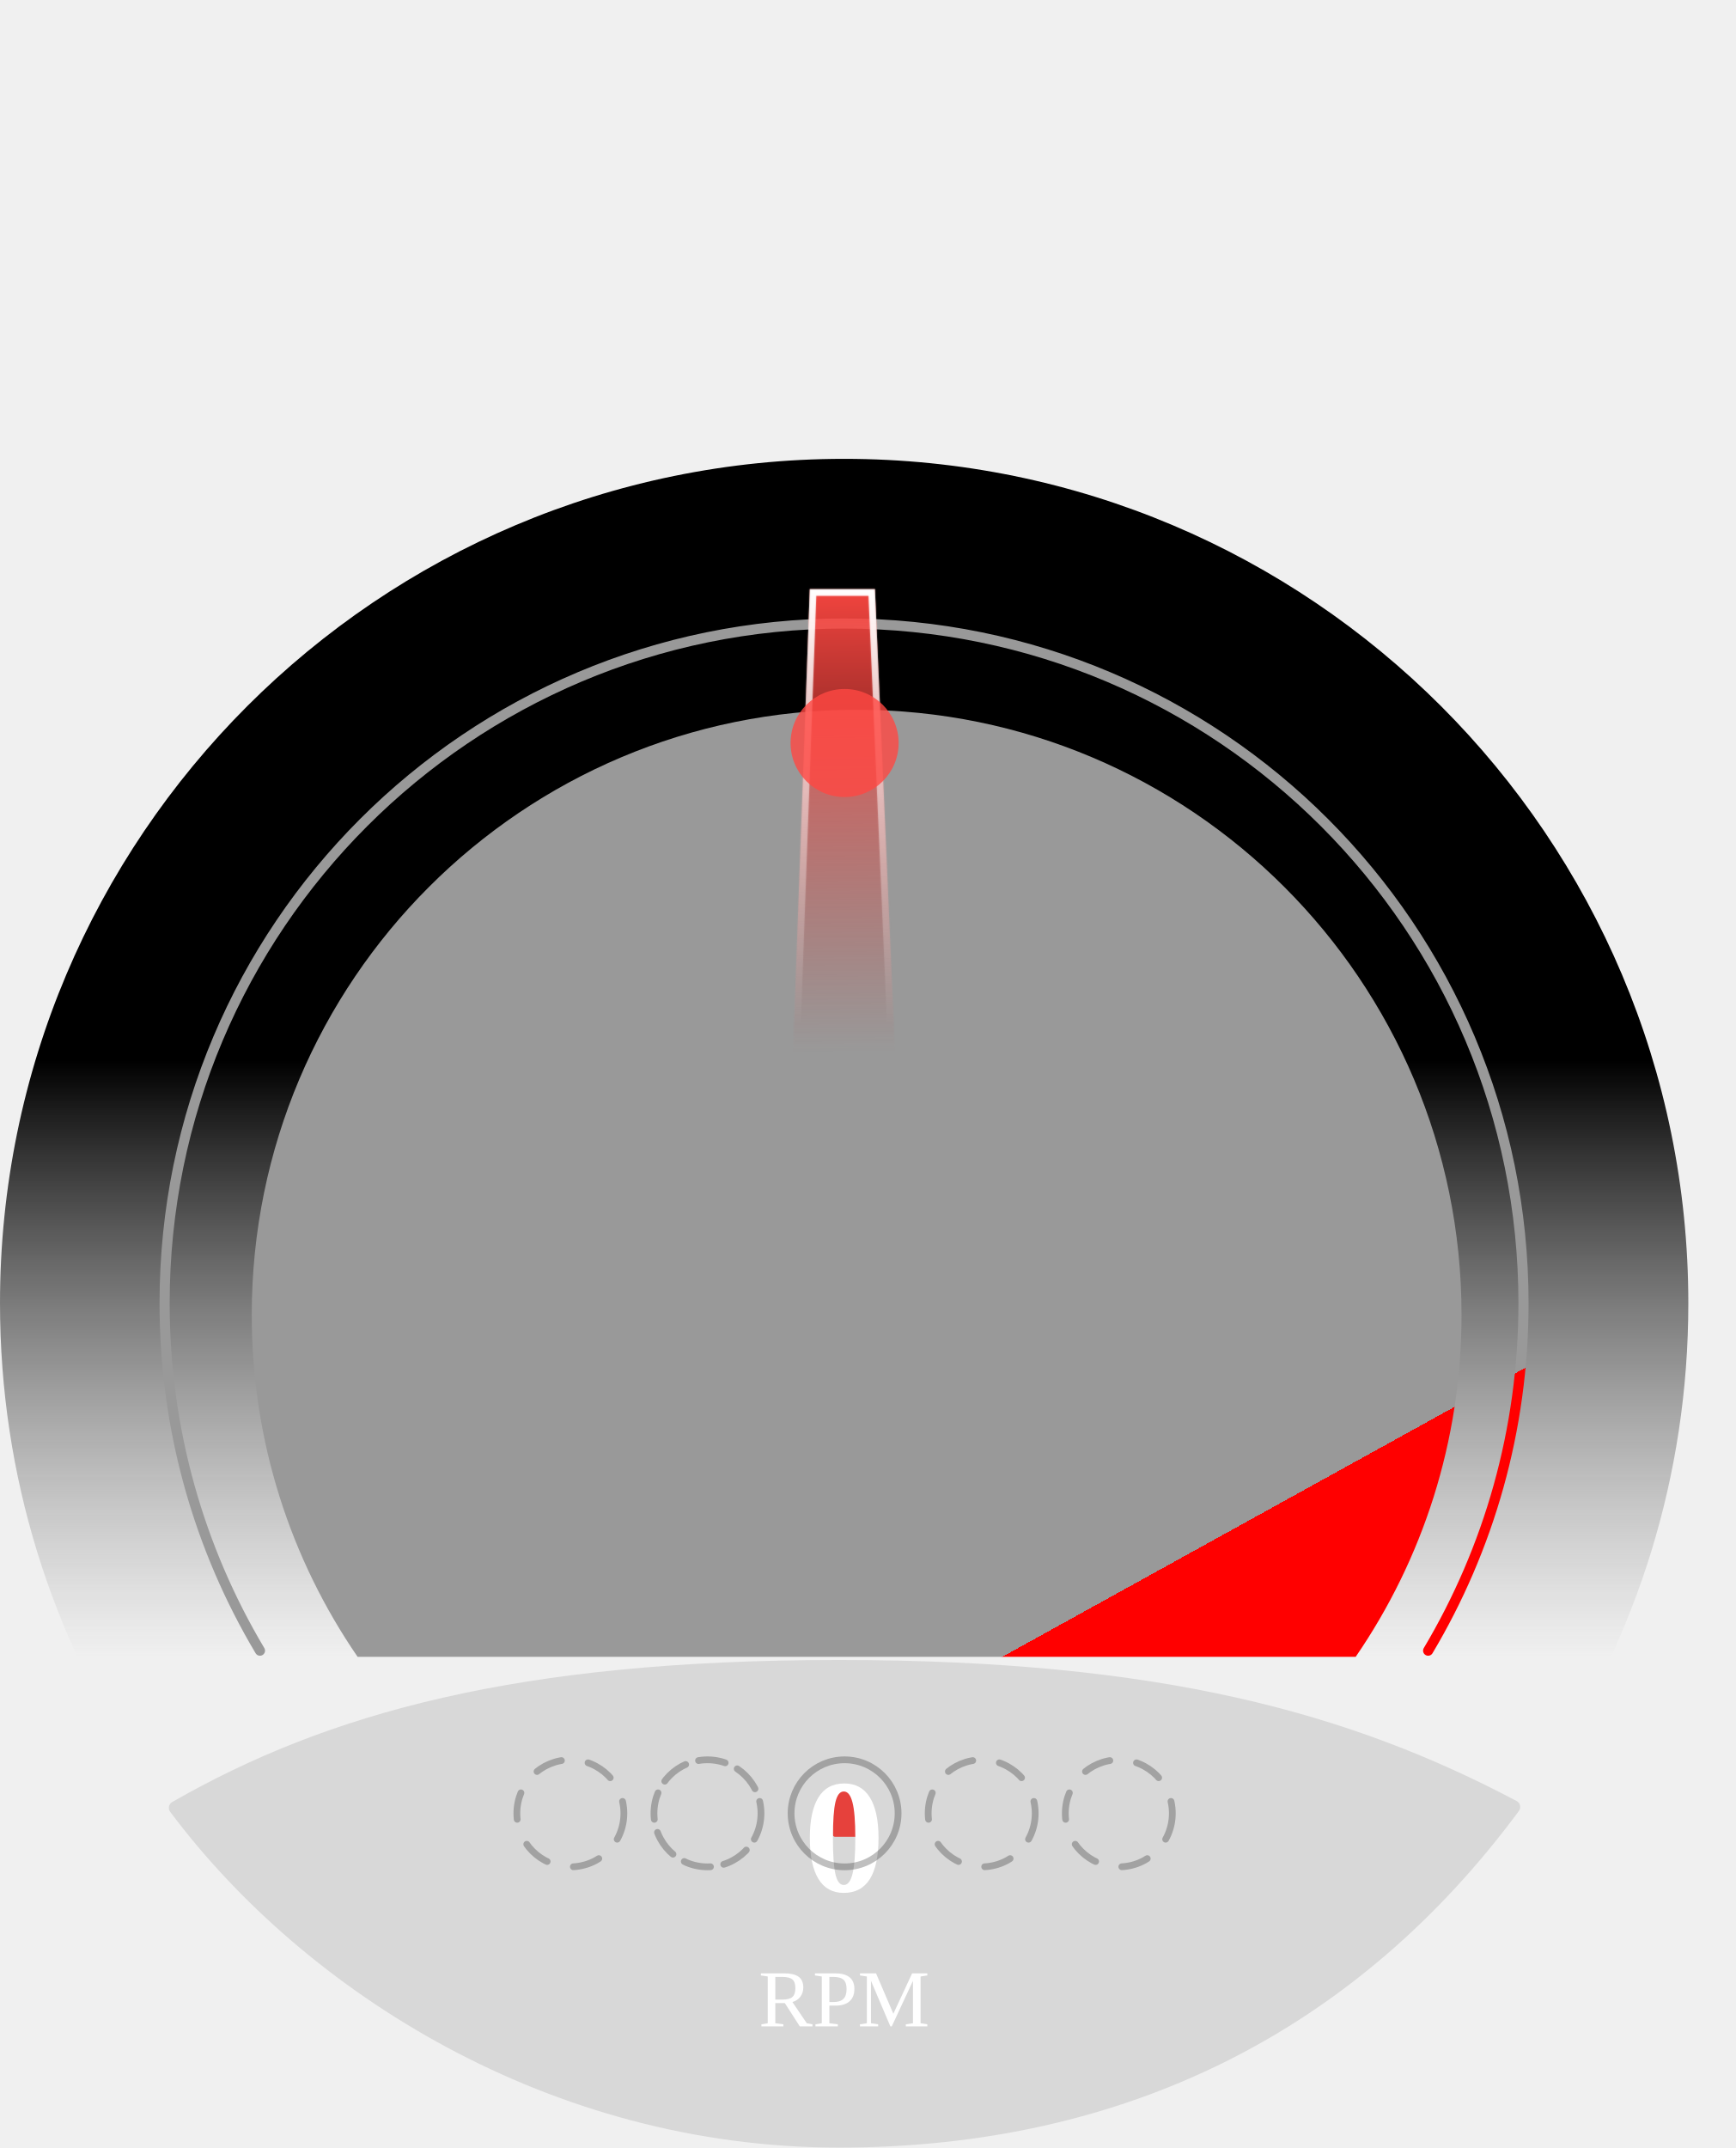
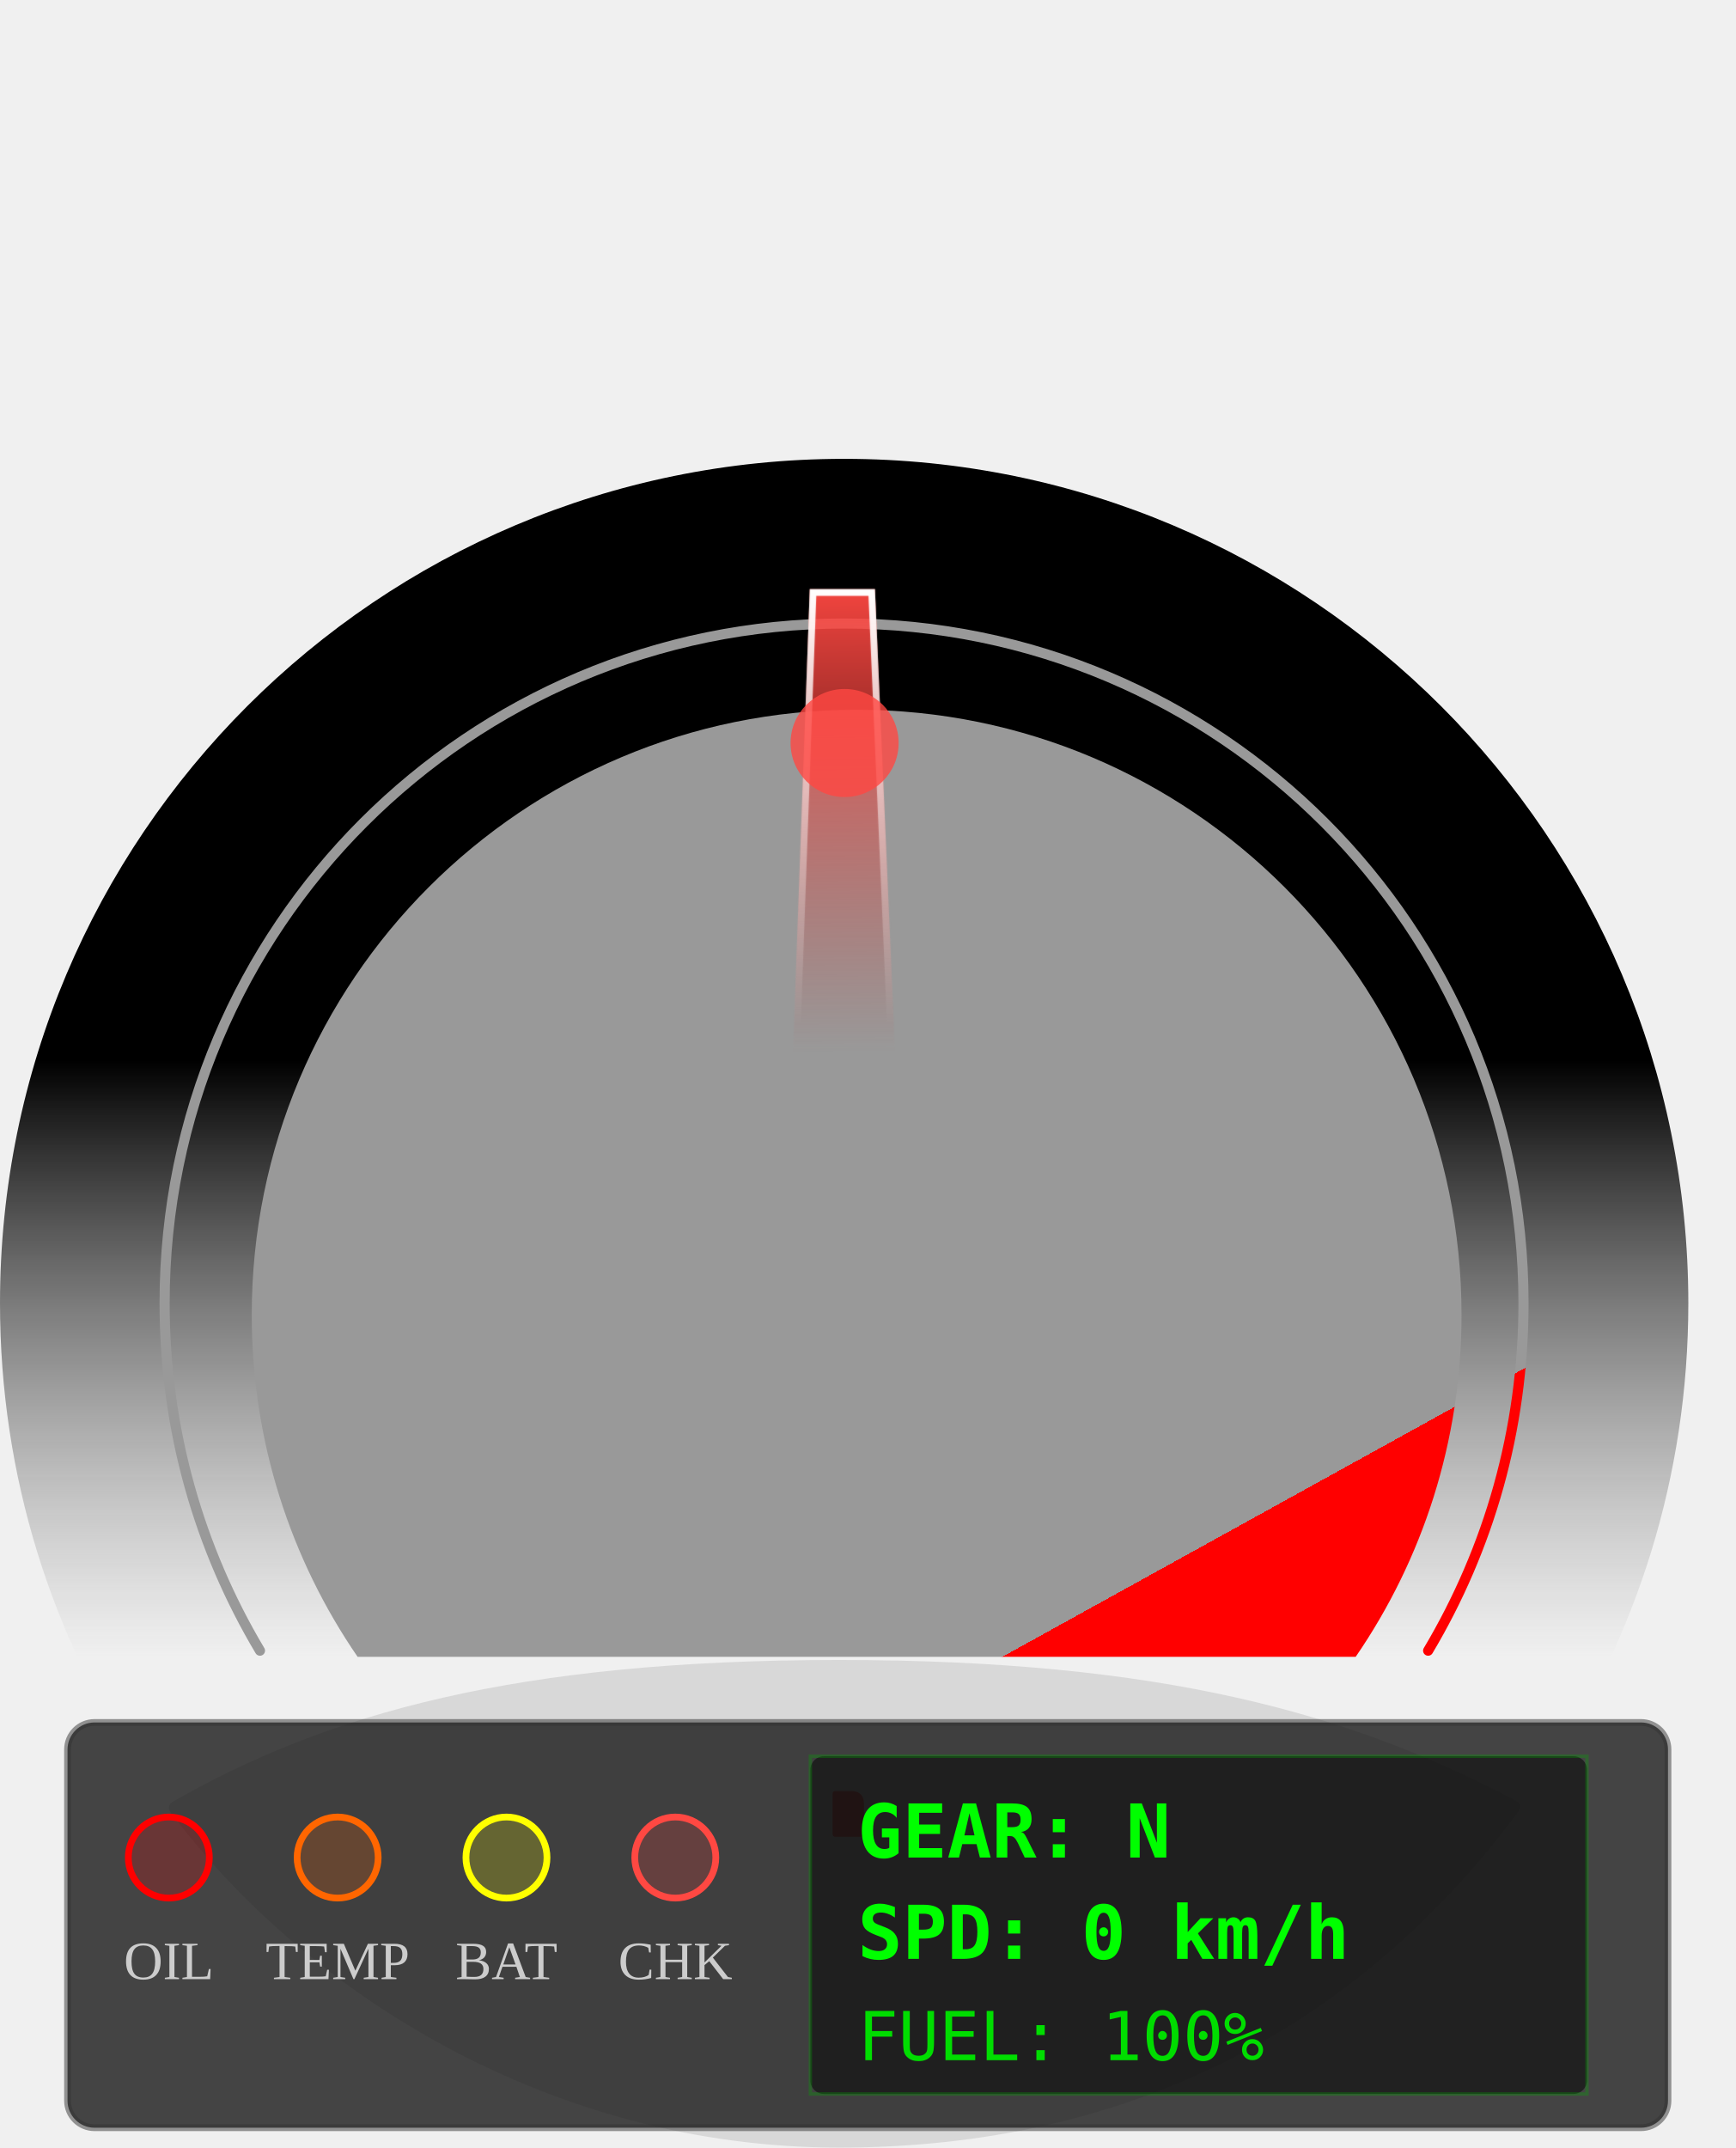
<svg xmlns="http://www.w3.org/2000/svg" width="257" height="318" viewBox="0 0 257 318" fill="none">
  <path fill-rule="evenodd" clip-rule="evenodd" d="M227.778 262.435C228.23 262.683 228.797 262.547 229.084 262.118C242.335 242.28 250.011 218.588 250.011 192.936C250.011 123.897 194.044 67.93 125.0 67.93C55.956 67.93 0 123.897 0 192.936C0 218.588 7.676 242.28 20.927 262.118C21.203 262.547 21.77 262.683 22.222 262.435C35.14 255.089 54.677 245.749 125.0 245.749C195.323 245.749 214.86 255.089 227.778 262.435Z" fill="url(#paint0_linear_26_2)" />
  <path d="M126.853 105.076C176.324 105.076 216.427 145.18 216.427 194.65C216.427 213.442 210.64 230.883 200.751 245.287H52.956C43.067 230.883 37.28 213.442 37.28 194.65C37.28 145.18 77.383 105.076 126.853 105.076Z" fill="url(#paint1_linear_26_2)" />
  <path d="M125.005 92.306C69.429 92.306 24.375 137.359 24.375 192.936C24.375 211.729 29.527 229.319 38.496 244.371M124.973 92.306C180.55 92.306 225.603 137.359 225.603 192.936C225.603 211.729 220.451 229.319 211.482 244.371" stroke="url(#paint1_linear_26_2)" stroke-width="1.5" stroke-linecap="round" />
  <g filter="url(#filter0_f_26_2)">
    <path id="needle-glow" d="M119.915 87.218H129.564L132.818 162.315H117.193L119.915 87.218Z" fill="url(#paint2_linear_26_2)" style="mix-blend-mode:hard-light" />
    <path d="M129.085 87.718L132.296 161.815H117.711L120.397 87.718H129.085Z" stroke="url(#paint3_linear_26_2)" stroke-miterlimit="16" />
  </g>
  <g id="needle-group" transform-origin="125 110">
    <path id="needle-main" d="M123.711 271.93C123.431 271.93 123.291 271.79 123.291 271.51V265.57C123.291 265.29 123.431 265.15 123.711 265.15H126.051C126.661 265.15 127.128 265.313 127.451 265.64C127.778 265.963 127.941 266.43 127.941 267.04V271.51C127.941 271.79 127.801 271.93 127.521 271.93H123.711Z" fill="#FF4842" />
  </g>
  <path d="M224.614 266.646C225.134 266.94 225.279 267.625 224.924 268.105C200.985 300.455 166.913 317.941 124.231 317.941C81.522 317.941 45.188 294.953 25.197 268.228C24.845 267.758 24.983 267.073 25.503 266.779C48.442 253.637 76.559 245.749 124.231 245.749C171.903 245.749 200.02 253.637 224.614 266.646Z" fill="black" fill-opacity="0.1" />
-   <g id="rpm-display">
-     <text id="rpm-value" x="125" y="280" text-anchor="middle" font-size="24" font-weight="bold" fill="white">0</text>
-     <text x="125" y="300" text-anchor="middle" font-size="12" fill="white">RPM</text>
+   <rect x="10" y="255" width="237" height="60" rx="4" fill="#1a1a1a" fill-opacity="0.8" />
+   <rect x="10" y="255" width="237" height="60" rx="4" fill="none" stroke="#333333" stroke-width="1" stroke-opacity="0.5" />
+   <g id="indicator-lights">
+     <circle id="light-oil" cx="25" cy="275" r="6" fill="#FF0000" fill-opacity="0.2" />
+     <circle id="light-oil-glow" cx="25" cy="275" r="6" fill="none" stroke="#FF0000" stroke-width="1" />
+     <text x="25" y="293" text-anchor="middle" font-size="8" fill="#cccccc">OIL</text>
+     <circle id="light-temp" cx="50" cy="275" r="6" fill="#FF6600" fill-opacity="0.2" />
+     <circle id="light-temp-glow" cx="50" cy="275" r="6" fill="none" stroke="#FF6600" stroke-width="1" />
+     <text x="50" y="293" text-anchor="middle" font-size="8" fill="#cccccc">TEMP</text>
+     <circle id="light-battery" cx="75" cy="275" r="6" fill="#FFFF00" fill-opacity="0.2" />
+     <circle id="light-battery-glow" cx="75" cy="275" r="6" fill="none" stroke="#FFFF00" stroke-width="1" />
+     <text x="75" y="293" text-anchor="middle" font-size="8" fill="#cccccc">BAT</text>
+     <circle id="light-check" cx="100" cy="275" r="6" fill="#FF4842" fill-opacity="0.2" />
+     <circle id="light-check-glow" cx="100" cy="275" r="6" fill="none" stroke="#FF4842" stroke-width="1" />
+     <text x="100" y="293" text-anchor="middle" font-size="8" fill="#cccccc">CHK</text>
  </g>
-   <circle cx="125.069" cy="268.454" r="7.923" stroke="black" stroke-opacity="0.25" stroke-linecap="round" />
-   <circle cx="145.373" cy="268.454" r="7.923" stroke="black" stroke-opacity="0.25" stroke-linecap="round" stroke-dasharray="4 4" />
-   <circle cx="165.677" cy="268.454" r="7.923" stroke="black" stroke-opacity="0.25" stroke-linecap="round" stroke-dasharray="4 4" />
-   <circle cx="84.462" cy="268.454" r="7.923" stroke="black" stroke-opacity="0.25" stroke-linecap="round" stroke-dasharray="4 4" />
-   <circle cx="104.766" cy="268.454" r="7.923" stroke="black" stroke-opacity="0.25" stroke-linecap="round" stroke-dasharray="4 2" />
+   <g id="mfd-panel">
+     <rect x="120" y="260" width="115" height="50" fill="#0a0a0a" fill-opacity="0.6" rx="2" />
+     <rect x="120" y="260" width="115" height="50" fill="none" stroke="#00AA00" stroke-width="0.5" stroke-opacity="0.3" />
+     <text id="mfd-line1" x="127" y="275" font-family="monospace" font-size="11" font-weight="bold" fill="#00FF00" font-feature-settings="'tnum'">GEAR: N</text>
+     <text id="mfd-line2" x="127" y="290" font-family="monospace" font-size="11" font-weight="bold" fill="#00FF00" font-feature-settings="'tnum'">SPD: 0 km/h</text>
+     <text id="mfd-line3" x="127" y="305" font-family="monospace" font-size="10" fill="#00DD00" font-feature-settings="'tnum'">FUEL: 100%</text>
+   </g>
  <circle cx="125.069" cy="110" r="8" fill="#FF4842" fill-opacity="0.8" />
  <defs>
    <filter id="filter0_f_26_2" x="116.943" y="86.968" width="16.126" height="75.597" filterUnits="userSpaceOnUse" color-interpolation-filters="sRGB">
      <feFlood flood-opacity="0" result="BackgroundImageFix" />
      <feBlend mode="normal" in="SourceGraphic" in2="BackgroundImageFix" result="shape" />
      <feGaussianBlur stdDeviation="0.125" result="effect1_foregroundBlur_26_2" />
    </filter>
    <linearGradient id="paint0_linear_26_2" x1="126.853" y1="105.076" x2="126.853" y2="245.287" gradientUnits="userSpaceOnUse">
      <stop offset="0.37" />
      <stop offset="1" stop-color="#666666" stop-opacity="0" />
    </linearGradient>
    <linearGradient id="paint1_linear_26_2" x1="216.423" y1="247.027" x2="199.777" y2="216.902" gradientUnits="userSpaceOnUse">
      <stop offset="1" stop-color="#FF0000" />
      <stop offset="1" stop-color="#999999" />
    </linearGradient>
    <linearGradient id="paint2_linear_26_2" x1="125.005" y1="87.218" x2="125.615" y2="155.749" gradientUnits="userSpaceOnUse">
      <stop stop-color="#FF4842" stop-opacity="0.95" />
      <stop offset="1" stop-color="#C83934" stop-opacity="0" />
      <stop offset="1" stop-color="#992B28" stop-opacity="0" />
    </linearGradient>
    <linearGradient id="paint3_linear_26_2" x1="125.005" y1="87.218" x2="124.656" y2="151.72" gradientUnits="userSpaceOnUse">
      <stop stop-color="white" />
      <stop offset="1" stop-color="white" stop-opacity="0" />
    </linearGradient>
  </defs>
</svg>
